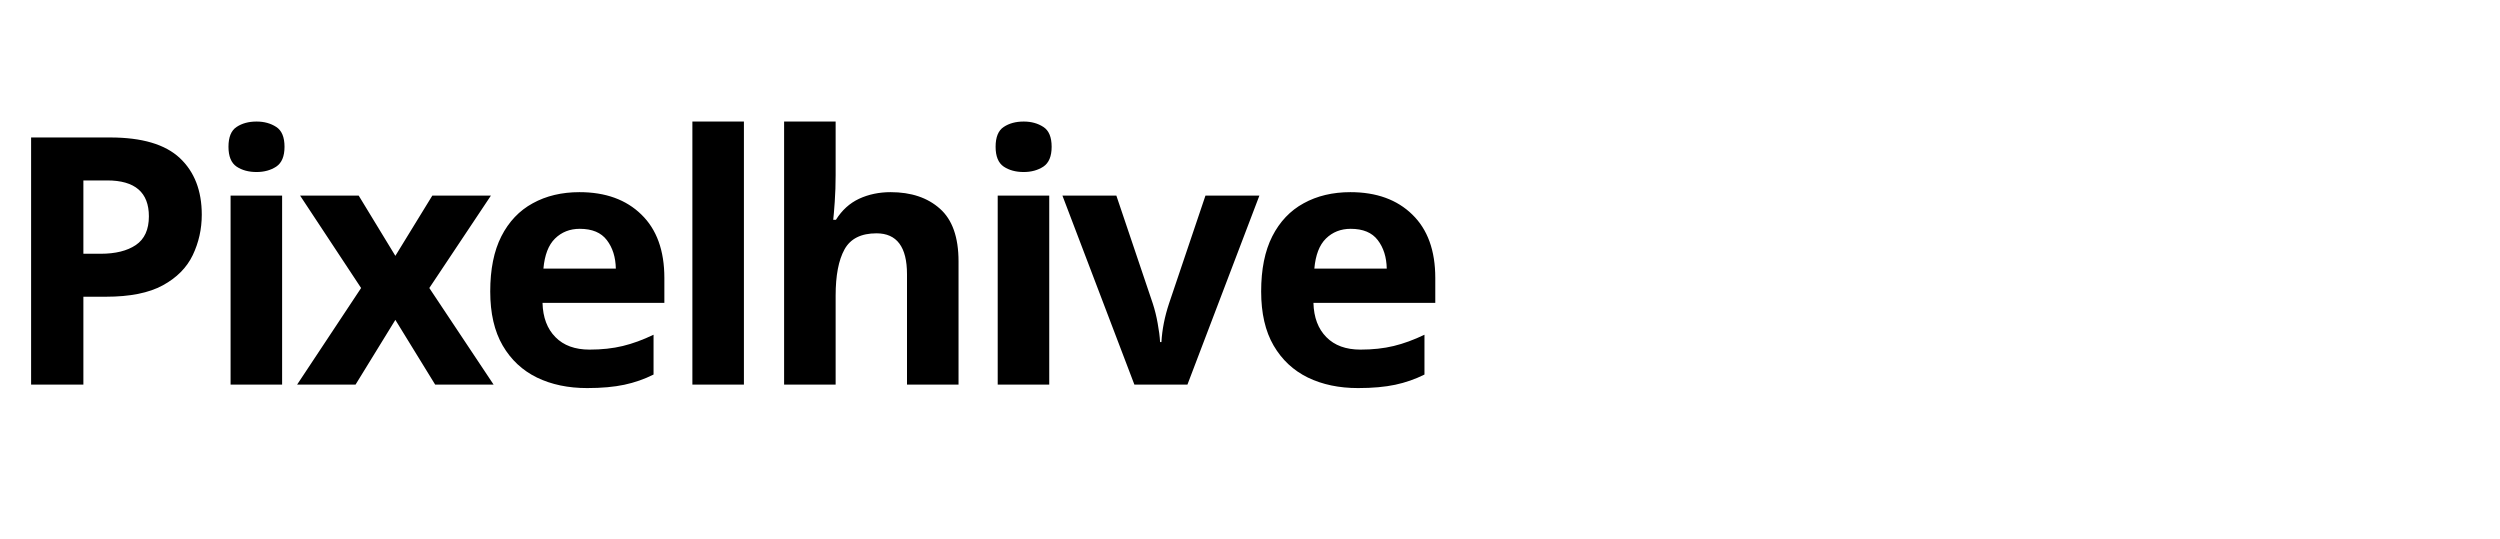
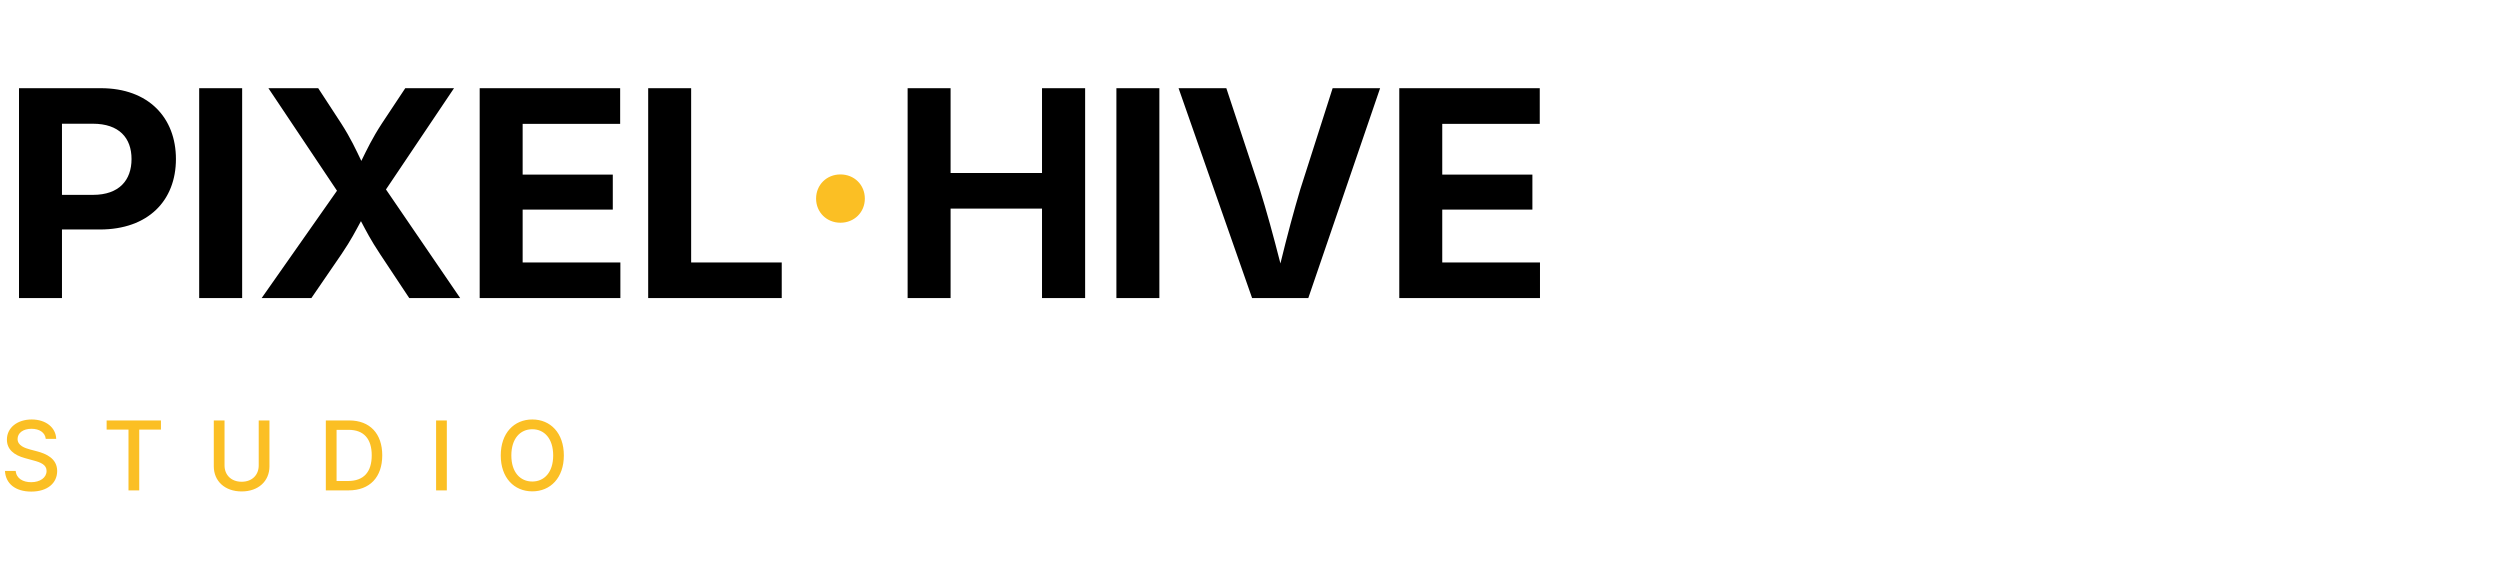
- <svg xmlns="http://www.w3.org/2000/svg" width="260" height="56" viewBox="0 0 260 56" role="img" aria-label="Pixelhive">
+ <svg xmlns="http://www.w3.org/2000/svg" width="520" height="120" viewBox="0 0 520 120" role="img" aria-label="Pixelhive Studio">
  <style>
-     .wm { font-family: 'Space Grotesk', 'Inter Tight', system-ui, sans-serif; font-weight: 700; font-size: 36px; letter-spacing: -0.04em; fill: currentColor; }
+     .wm { font-family: 'Space Grotesk', 'Inter', system-ui, sans-serif; font-weight: 700; font-size: 60px; letter-spacing: -1.4px; fill: currentColor; }
+     .dot { fill: #fbbf24; }
+     .sub { font-family: 'Space Grotesk', 'Inter', system-ui, sans-serif; font-weight: 500; font-size: 20px; letter-spacing: 8.5px; fill: #fbbf24; }
  </style>
-   <text x="0" y="40" class="wm">Pixelhive</text>
+   <text x="0" y="62" class="wm">PIXEL<tspan class="dot">·</tspan>HIVE</text>
+   <text x="0" y="102" class="sub">STUDIO</text>
</svg>
